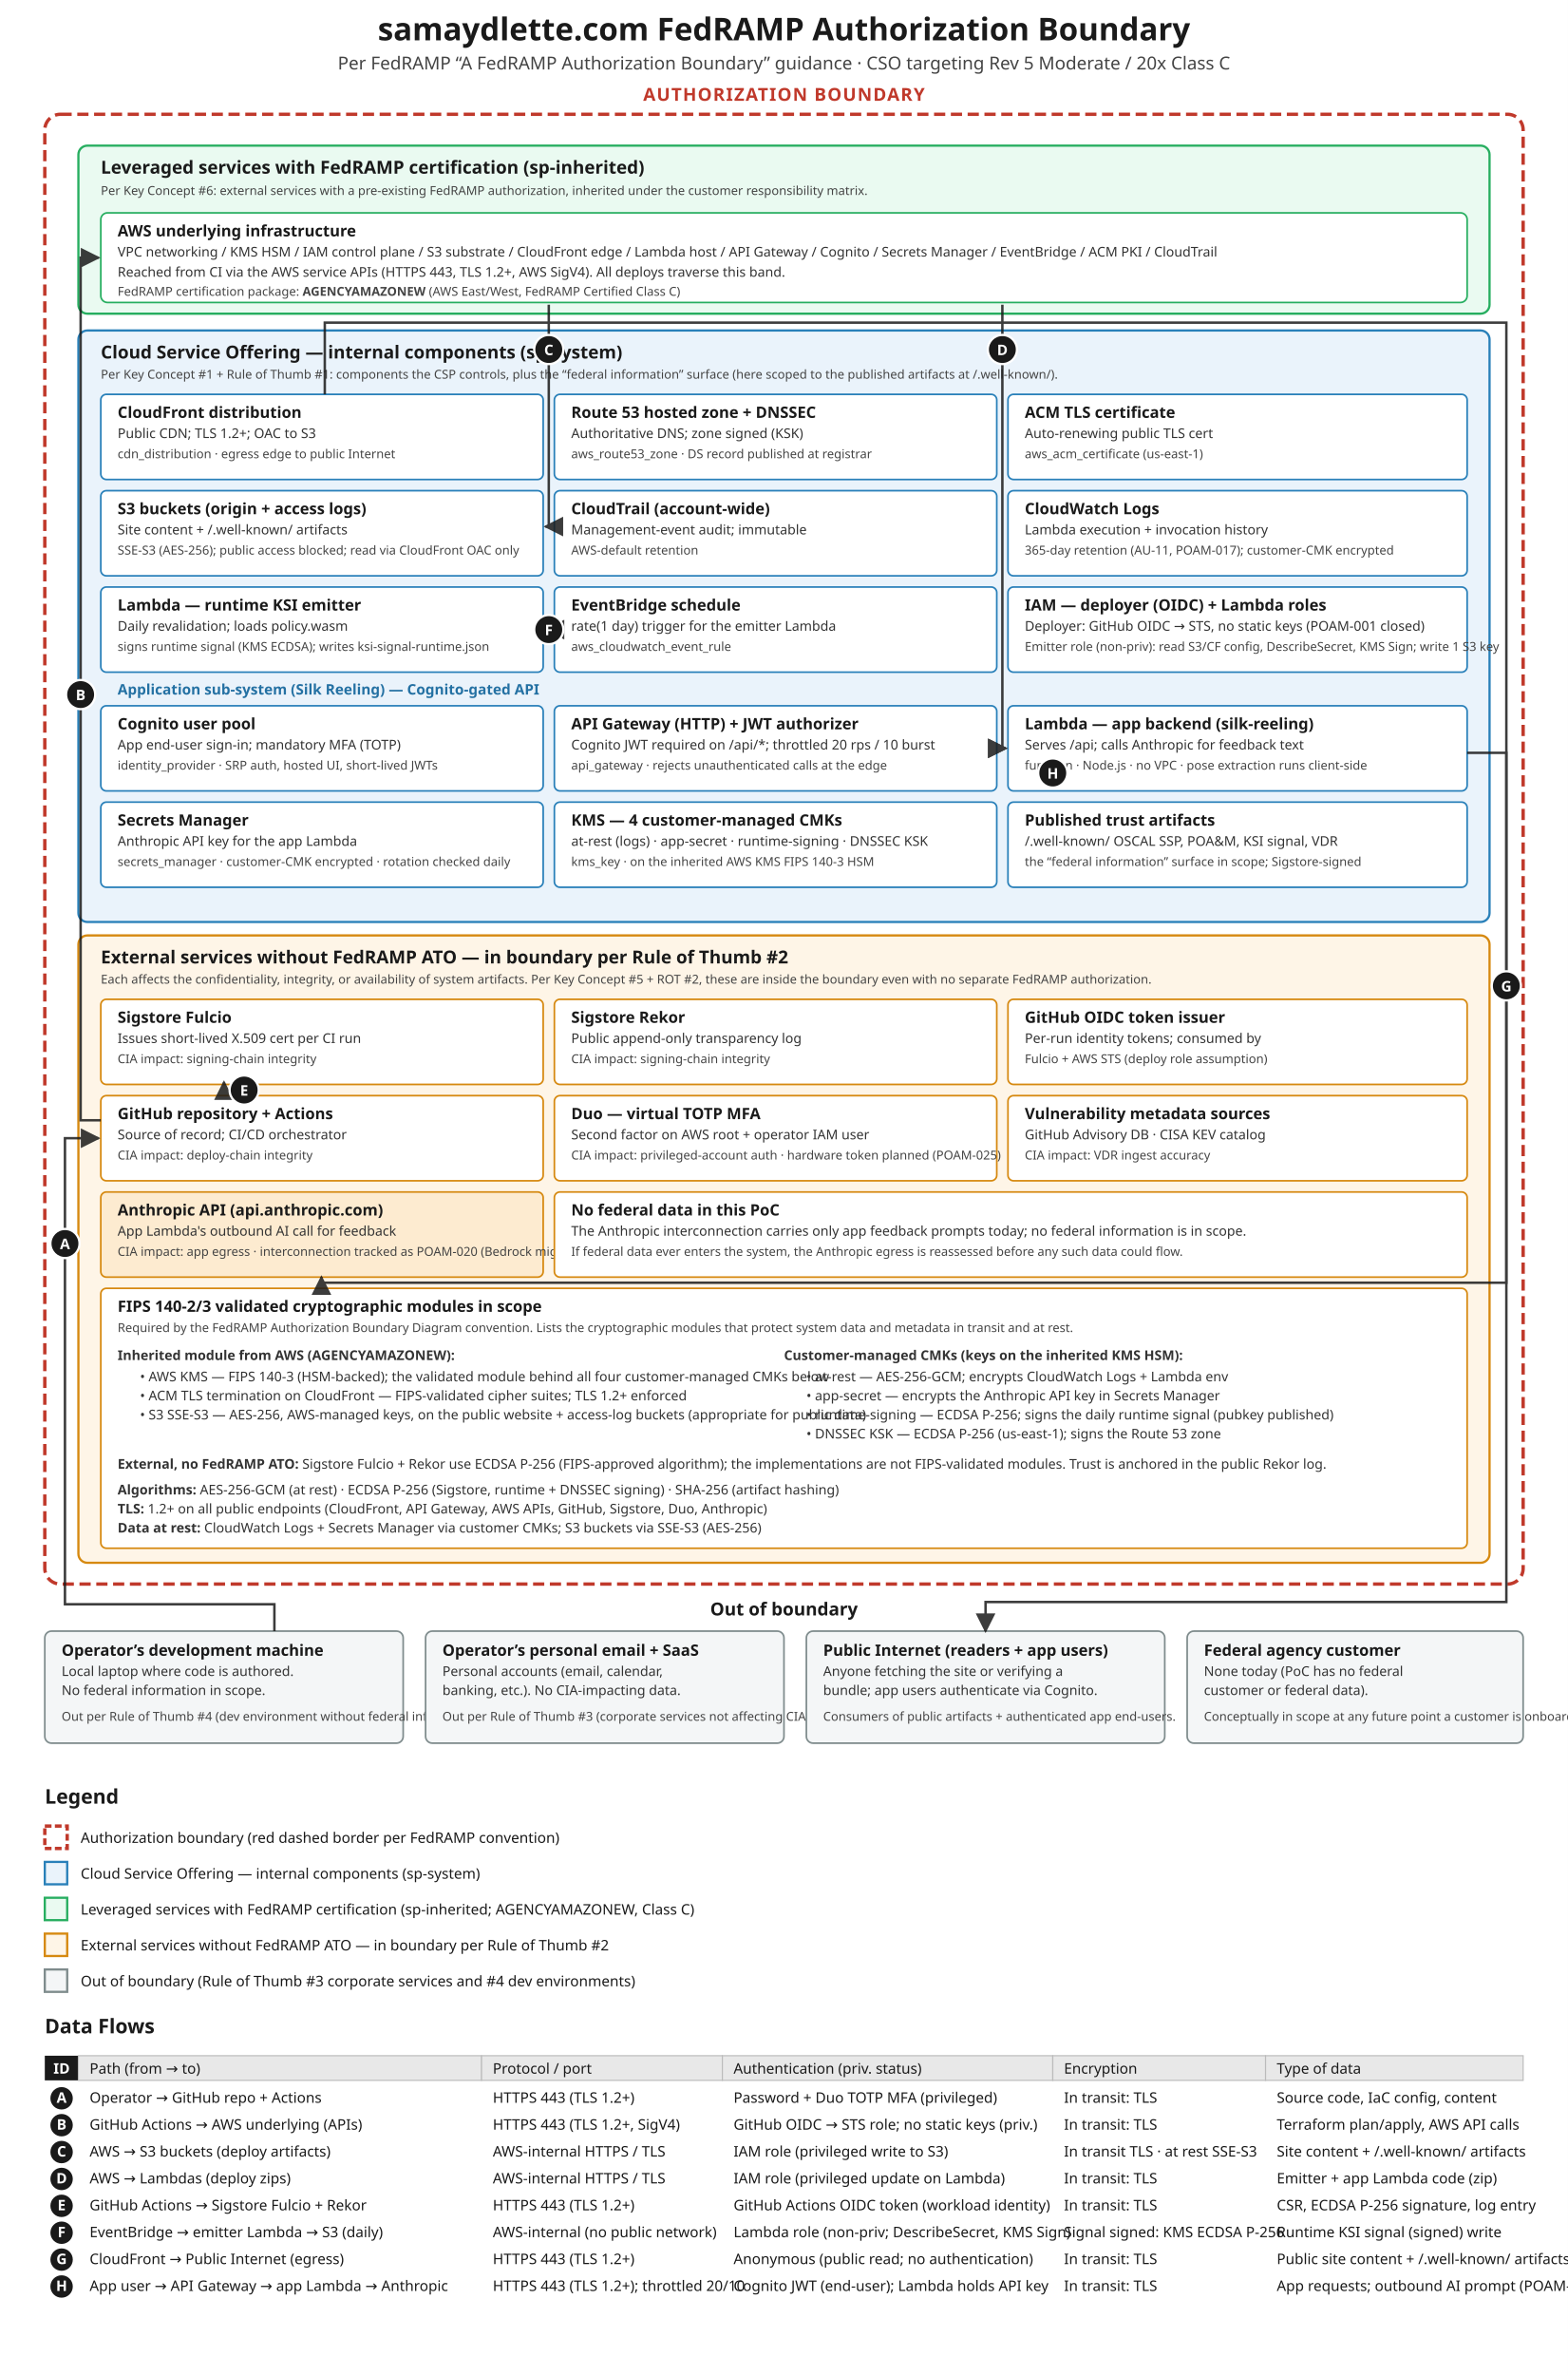
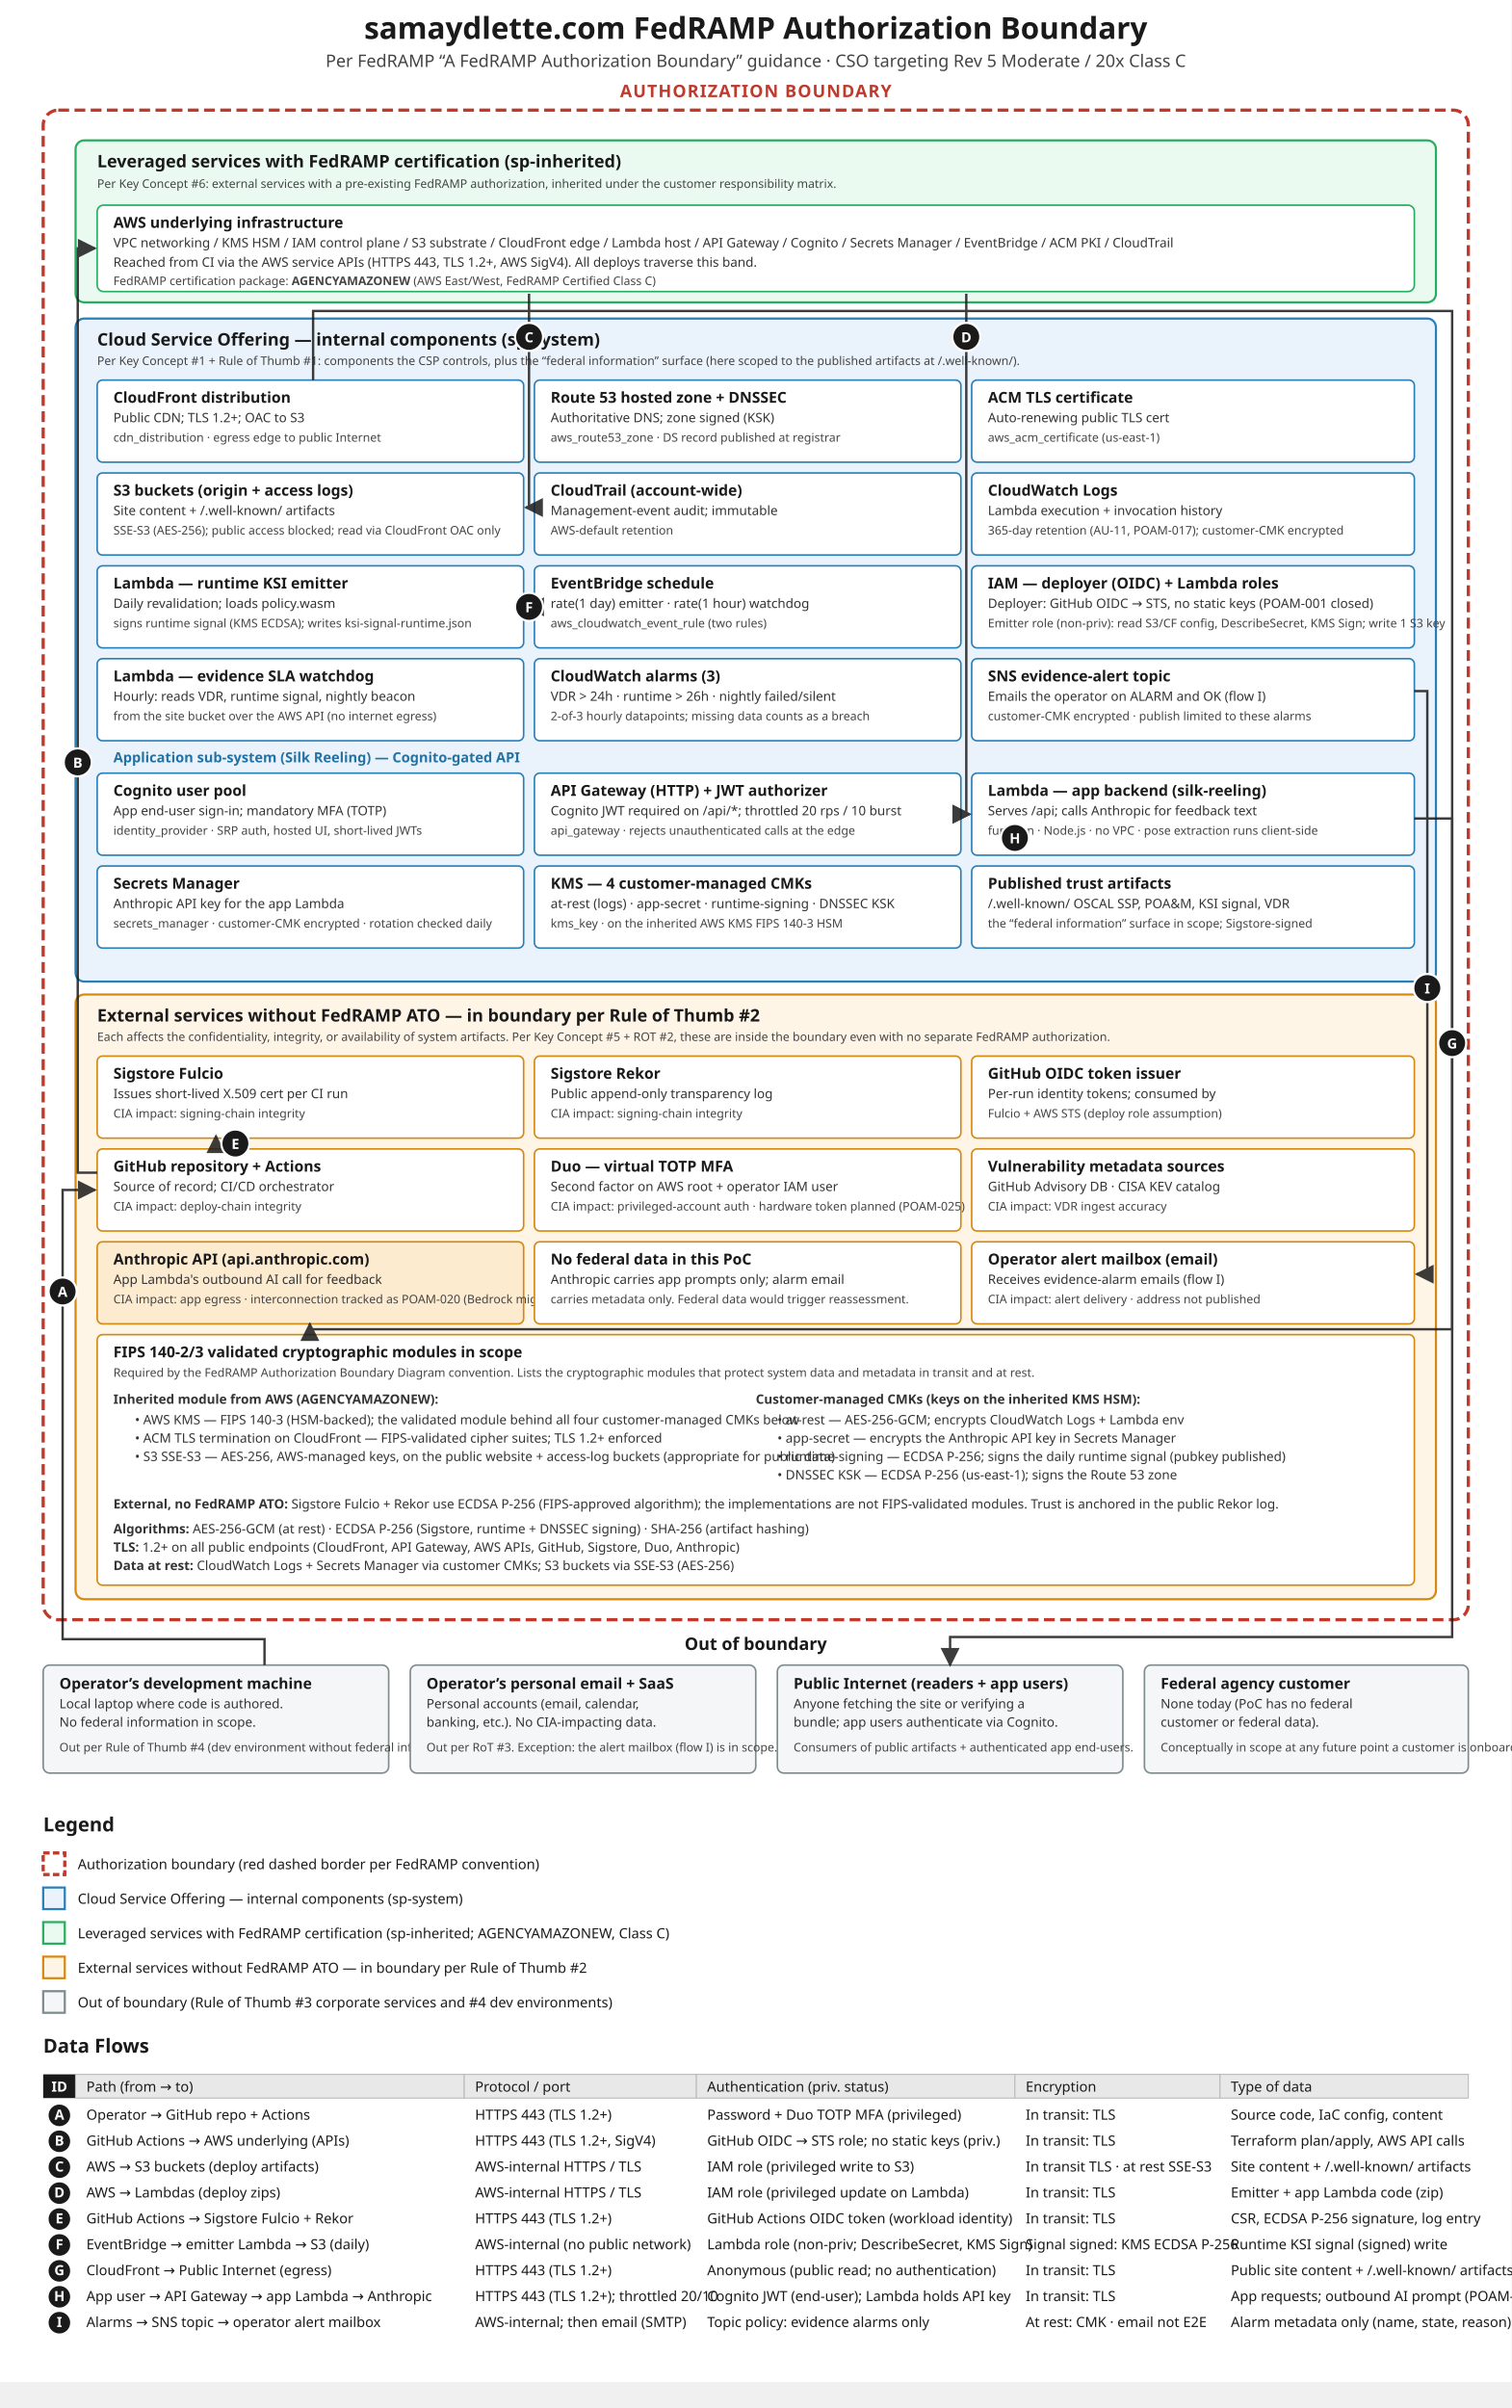
- <svg xmlns="http://www.w3.org/2000/svg" viewBox="0 0 1400 2120" role="img" aria-labelledby="boundary-title boundary-desc">
+ <svg xmlns="http://www.w3.org/2000/svg" viewBox="0 0 1400 2230" role="img" aria-labelledby="boundary-title boundary-desc">
  <defs>
    <style>
            .ttl { font: 700 28px system-ui, sans-serif; fill: #1a1a1a; }
            .sub { font: 400 16px system-ui, sans-serif; fill: #444; }
            .band-h { font: 700 16px system-ui, sans-serif; fill: #1a1a1a; }
            .box-h { font: 600 14px system-ui, sans-serif; fill: #1a1a1a; }
            .box-d { font: 400 12px system-ui, sans-serif; fill: #333; }
            .small { font: 400 11px system-ui, sans-serif; fill: #444; }
            .flow-letter { font: 700 13px system-ui, sans-serif; fill: #ffffff; }
            .boundary-label { font: 700 16px system-ui, sans-serif; fill: #c0392b; letter-spacing: 1px; }
            .legend-h { font: 700 18px system-ui, sans-serif; fill: #1a1a1a; }
            .legend-row { font: 400 13px system-ui, sans-serif; fill: #1a1a1a; }
            .group-h { font: 700 13px system-ui, sans-serif; fill: #2471a3; }
        </style>
    <marker id="arrow" viewBox="0 0 10 10" refX="9" refY="5" markerWidth="8" markerHeight="8" orient="auto-start-reverse">
      <path d="M0,0 L10,5 L0,10 z" fill="#1a1a1a" />
    </marker>
  </defs>
-   <rect x="0" y="0" width="1400" height="2120" fill="#ffffff" />
+   <rect x="0" y="0" width="1400" height="2206" fill="#ffffff" />
  <text x="700" y="36" text-anchor="middle" class="ttl">samaydlette.com FedRAMP Authorization Boundary</text>
  <text x="700" y="62" text-anchor="middle" class="sub">Per FedRAMP “A FedRAMP Authorization Boundary” guidance · CSO targeting Rev 5 Moderate / 20x Class C</text>
  <text x="700" y="90" text-anchor="middle" class="boundary-label">AUTHORIZATION BOUNDARY</text>
-   <rect x="40" y="102" width="1320" height="1312" rx="14" ry="14" fill="none" stroke="#c0392b" stroke-width="3" stroke-dasharray="10,5" />
+   <rect x="40" y="102" width="1320" height="1398" rx="14" ry="14" fill="none" stroke="#c0392b" stroke-width="3" stroke-dasharray="10,5" />
  <rect x="70" y="130" width="1260" height="150" rx="8" ry="8" fill="#eafaf1" stroke="#27ae60" stroke-width="2" />
  <text x="90" y="155" class="band-h">Leveraged services with FedRAMP certification (sp-inherited)</text>
  <text x="90" y="174" class="small">Per Key Concept #6: external services with a pre-existing FedRAMP authorization, inherited under the customer responsibility matrix.</text>
  <rect x="90" y="190" width="1220" height="80" rx="6" ry="6" fill="#ffffff" stroke="#27ae60" stroke-width="1.5" />
  <text x="105" y="211" class="box-h">AWS underlying infrastructure</text>
  <text x="105" y="229" class="box-d">VPC networking / KMS HSM / IAM control plane / S3 substrate / CloudFront edge / Lambda host / API Gateway / Cognito / Secrets Manager / EventBridge / ACM PKI / CloudTrail</text>
  <text x="105" y="247" class="box-d">Reached from CI via the AWS service APIs (HTTPS 443, TLS 1.2+, AWS SigV4). All deploys traverse this band.</text>
  <text x="105" y="264" class="small">FedRAMP certification package: <tspan font-weight="700">AGENCYAMAZONEW</tspan> (AWS East/West, FedRAMP Certified Class C)</text>
-   <rect x="70" y="295" width="1260" height="528" rx="8" ry="8" fill="#eaf3fb" stroke="#2980b9" stroke-width="2" />
+   <rect x="70" y="295" width="1260" height="614" rx="8" ry="8" fill="#eaf3fb" stroke="#2980b9" stroke-width="2" />
  <text x="90" y="320" class="band-h">Cloud Service Offering — internal components (sp-system)</text>
  <text x="90" y="338" class="small">Per Key Concept #1 + Rule of Thumb #1: components the CSP controls, plus the “federal information” surface (here scoped to the published artifacts at /.well-known/).</text>
  <rect x="90" y="352" width="395" height="76" rx="5" ry="5" fill="#ffffff" stroke="#2980b9" stroke-width="1.5" />
  <text x="105" y="373" class="box-h">CloudFront distribution</text>
  <text x="105" y="391" class="box-d">Public CDN; TLS 1.2+; OAC to S3</text>
  <text x="105" y="409" class="small">cdn_distribution · egress edge to public Internet</text>
  <rect x="495" y="352" width="395" height="76" rx="5" ry="5" fill="#ffffff" stroke="#2980b9" stroke-width="1.5" />
  <text x="510" y="373" class="box-h">Route 53 hosted zone + DNSSEC</text>
  <text x="510" y="391" class="box-d">Authoritative DNS; zone signed (KSK)</text>
  <text x="510" y="409" class="small">aws_route53_zone · DS record published at registrar</text>
  <rect x="900" y="352" width="410" height="76" rx="5" ry="5" fill="#ffffff" stroke="#2980b9" stroke-width="1.5" />
  <text x="915" y="373" class="box-h">ACM TLS certificate</text>
  <text x="915" y="391" class="box-d">Auto-renewing public TLS cert</text>
  <text x="915" y="409" class="small">aws_acm_certificate (us-east-1)</text>
  <rect x="90" y="438" width="395" height="76" rx="5" ry="5" fill="#ffffff" stroke="#2980b9" stroke-width="1.5" />
  <text x="105" y="459" class="box-h">S3 buckets (origin + access logs)</text>
  <text x="105" y="477" class="box-d">Site content + /.well-known/ artifacts</text>
  <text x="105" y="495" class="small">SSE-S3 (AES-256); public access blocked; read via CloudFront OAC only</text>
  <rect x="495" y="438" width="395" height="76" rx="5" ry="5" fill="#ffffff" stroke="#2980b9" stroke-width="1.5" />
  <text x="510" y="459" class="box-h">CloudTrail (account-wide)</text>
  <text x="510" y="477" class="box-d">Management-event audit; immutable</text>
  <text x="510" y="495" class="small">AWS-default retention</text>
  <rect x="900" y="438" width="410" height="76" rx="5" ry="5" fill="#ffffff" stroke="#2980b9" stroke-width="1.5" />
  <text x="915" y="459" class="box-h">CloudWatch Logs</text>
  <text x="915" y="477" class="box-d">Lambda execution + invocation history</text>
  <text x="915" y="495" class="small">365-day retention (AU-11, POAM-017); customer-CMK encrypted</text>
  <rect x="90" y="524" width="395" height="76" rx="5" ry="5" fill="#ffffff" stroke="#2980b9" stroke-width="1.5" />
  <text x="105" y="545" class="box-h">Lambda — runtime KSI emitter</text>
  <text x="105" y="563" class="box-d">Daily revalidation; loads policy.wasm</text>
  <text x="105" y="581" class="small">signs runtime signal (KMS ECDSA); writes ksi-signal-runtime.json</text>
  <rect x="495" y="524" width="395" height="76" rx="5" ry="5" fill="#ffffff" stroke="#2980b9" stroke-width="1.5" />
  <text x="510" y="545" class="box-h">EventBridge schedule</text>
-   <text x="510" y="563" class="box-d">rate(1 day) trigger for the emitter Lambda</text>
-   <text x="510" y="581" class="small">aws_cloudwatch_event_rule</text>
+   <text x="510" y="563" class="box-d">rate(1 day) emitter · rate(1 hour) watchdog</text>
+   <text x="510" y="581" class="small">aws_cloudwatch_event_rule (two rules)</text>
  <rect x="900" y="524" width="410" height="76" rx="5" ry="5" fill="#ffffff" stroke="#2980b9" stroke-width="1.5" />
  <text x="915" y="545" class="box-h">IAM — deployer (OIDC) + Lambda roles</text>
  <text x="915" y="563" class="box-d">Deployer: GitHub OIDC → STS, no static keys (POAM-001 closed)</text>
  <text x="915" y="581" class="small">Emitter role (non-priv): read S3/CF config, DescribeSecret, KMS Sign; write 1 S3 key</text>
-   <text x="105" y="620" class="group-h">Application sub-system (Silk Reeling) — Cognito-gated API</text>
-   <rect x="90" y="630" width="395" height="76" rx="5" ry="5" fill="#ffffff" stroke="#2980b9" stroke-width="1.5" />
-   <text x="105" y="651" class="box-h">Cognito user pool</text>
-   <text x="105" y="669" class="box-d">App end-user sign-in; mandatory MFA (TOTP)</text>
-   <text x="105" y="687" class="small">identity_provider · SRP auth, hosted UI, short-lived JWTs</text>
-   <rect x="495" y="630" width="395" height="76" rx="5" ry="5" fill="#ffffff" stroke="#2980b9" stroke-width="1.5" />
-   <text x="510" y="651" class="box-h">API Gateway (HTTP) + JWT authorizer</text>
-   <text x="510" y="669" class="box-d">Cognito JWT required on /api/*; throttled 20 rps / 10 burst</text>
-   <text x="510" y="687" class="small">api_gateway · rejects unauthenticated calls at the edge</text>
-   <rect x="900" y="630" width="410" height="76" rx="5" ry="5" fill="#ffffff" stroke="#2980b9" stroke-width="1.5" />
-   <text x="915" y="651" class="box-h">Lambda — app backend (silk-reeling)</text>
-   <text x="915" y="669" class="box-d">Serves /api; calls Anthropic for feedback text</text>
-   <text x="915" y="687" class="small">function · Node.js · no VPC · pose extraction runs client-side</text>
+   <rect x="90" y="610" width="395" height="76" rx="5" ry="5" fill="#ffffff" stroke="#2980b9" stroke-width="1.5" />
+   <text x="105" y="631" class="box-h">Lambda — evidence SLA watchdog</text>
+   <text x="105" y="649" class="box-d">Hourly: reads VDR, runtime signal, nightly beacon</text>
+   <text x="105" y="667" class="small">from the site bucket over the AWS API (no internet egress)</text>
+   <rect x="495" y="610" width="395" height="76" rx="5" ry="5" fill="#ffffff" stroke="#2980b9" stroke-width="1.5" />
+   <text x="510" y="631" class="box-h">CloudWatch alarms (3)</text>
+   <text x="510" y="649" class="box-d">VDR &gt; 24h · runtime &gt; 26h · nightly failed/silent</text>
+   <text x="510" y="667" class="small">2-of-3 hourly datapoints; missing data counts as a breach</text>
+   <rect x="900" y="610" width="410" height="76" rx="5" ry="5" fill="#ffffff" stroke="#2980b9" stroke-width="1.5" />
+   <text x="915" y="631" class="box-h">SNS evidence-alert topic</text>
+   <text x="915" y="649" class="box-d">Emails the operator on ALARM and OK (flow I)</text>
+   <text x="915" y="667" class="small">customer-CMK encrypted · publish limited to these alarms</text>
+   <text x="105" y="706" class="group-h">Application sub-system (Silk Reeling) — Cognito-gated API</text>
  <rect x="90" y="716" width="395" height="76" rx="5" ry="5" fill="#ffffff" stroke="#2980b9" stroke-width="1.5" />
-   <text x="105" y="737" class="box-h">Secrets Manager</text>
-   <text x="105" y="755" class="box-d">Anthropic API key for the app Lambda</text>
-   <text x="105" y="773" class="small">secrets_manager · customer-CMK encrypted · rotation checked daily</text>
+   <text x="105" y="737" class="box-h">Cognito user pool</text>
+   <text x="105" y="755" class="box-d">App end-user sign-in; mandatory MFA (TOTP)</text>
+   <text x="105" y="773" class="small">identity_provider · SRP auth, hosted UI, short-lived JWTs</text>
  <rect x="495" y="716" width="395" height="76" rx="5" ry="5" fill="#ffffff" stroke="#2980b9" stroke-width="1.5" />
-   <text x="510" y="737" class="box-h">KMS — 4 customer-managed CMKs</text>
-   <text x="510" y="755" class="box-d">at-rest (logs) · app-secret · runtime-signing · DNSSEC KSK</text>
-   <text x="510" y="773" class="small">kms_key · on the inherited AWS KMS FIPS 140-3 HSM</text>
+   <text x="510" y="737" class="box-h">API Gateway (HTTP) + JWT authorizer</text>
+   <text x="510" y="755" class="box-d">Cognito JWT required on /api/*; throttled 20 rps / 10 burst</text>
+   <text x="510" y="773" class="small">api_gateway · rejects unauthenticated calls at the edge</text>
  <rect x="900" y="716" width="410" height="76" rx="5" ry="5" fill="#ffffff" stroke="#2980b9" stroke-width="1.5" />
-   <text x="915" y="737" class="box-h">Published trust artifacts</text>
-   <text x="915" y="755" class="box-d">/.well-known/ OSCAL SSP, POA&amp;M, KSI signal, VDR</text>
-   <text x="915" y="773" class="small">the “federal information” surface in scope; Sigstore-signed</text>
-   <rect x="70" y="835" width="1260" height="560" rx="8" ry="8" fill="#fef5e7" stroke="#d68910" stroke-width="2" />
-   <text x="90" y="860" class="band-h">External services without FedRAMP ATO — in boundary per Rule of Thumb #2</text>
-   <text x="90" y="878" class="small">Each affects the confidentiality, integrity, or availability of system artifacts. Per Key Concept #5 + ROT #2, these are inside the boundary even with no separate FedRAMP authorization.</text>
-   <rect x="90" y="892" width="395" height="76" rx="5" ry="5" fill="#ffffff" stroke="#d68910" stroke-width="1.5" />
-   <text x="105" y="913" class="box-h">Sigstore Fulcio</text>
-   <text x="105" y="931" class="box-d">Issues short-lived X.509 cert per CI run</text>
-   <text x="105" y="949" class="small">CIA impact: signing-chain integrity</text>
-   <rect x="495" y="892" width="395" height="76" rx="5" ry="5" fill="#ffffff" stroke="#d68910" stroke-width="1.5" />
-   <text x="510" y="913" class="box-h">Sigstore Rekor</text>
-   <text x="510" y="931" class="box-d">Public append-only transparency log</text>
-   <text x="510" y="949" class="small">CIA impact: signing-chain integrity</text>
-   <rect x="900" y="892" width="410" height="76" rx="5" ry="5" fill="#ffffff" stroke="#d68910" stroke-width="1.5" />
-   <text x="915" y="913" class="box-h">GitHub OIDC token issuer</text>
-   <text x="915" y="931" class="box-d">Per-run identity tokens; consumed by</text>
-   <text x="915" y="949" class="small">Fulcio + AWS STS (deploy role assumption)</text>
+   <text x="915" y="737" class="box-h">Lambda — app backend (silk-reeling)</text>
+   <text x="915" y="755" class="box-d">Serves /api; calls Anthropic for feedback text</text>
+   <text x="915" y="773" class="small">function · Node.js · no VPC · pose extraction runs client-side</text>
+   <rect x="90" y="802" width="395" height="76" rx="5" ry="5" fill="#ffffff" stroke="#2980b9" stroke-width="1.5" />
+   <text x="105" y="823" class="box-h">Secrets Manager</text>
+   <text x="105" y="841" class="box-d">Anthropic API key for the app Lambda</text>
+   <text x="105" y="859" class="small">secrets_manager · customer-CMK encrypted · rotation checked daily</text>
+   <rect x="495" y="802" width="395" height="76" rx="5" ry="5" fill="#ffffff" stroke="#2980b9" stroke-width="1.5" />
+   <text x="510" y="823" class="box-h">KMS — 4 customer-managed CMKs</text>
+   <text x="510" y="841" class="box-d">at-rest (logs) · app-secret · runtime-signing · DNSSEC KSK</text>
+   <text x="510" y="859" class="small">kms_key · on the inherited AWS KMS FIPS 140-3 HSM</text>
+   <rect x="900" y="802" width="410" height="76" rx="5" ry="5" fill="#ffffff" stroke="#2980b9" stroke-width="1.5" />
+   <text x="915" y="823" class="box-h">Published trust artifacts</text>
+   <text x="915" y="841" class="box-d">/.well-known/ OSCAL SSP, POA&amp;M, KSI signal, VDR</text>
+   <text x="915" y="859" class="small">the “federal information” surface in scope; Sigstore-signed</text>
+   <rect x="70" y="921" width="1260" height="560" rx="8" ry="8" fill="#fef5e7" stroke="#d68910" stroke-width="2" />
+   <text x="90" y="946" class="band-h">External services without FedRAMP ATO — in boundary per Rule of Thumb #2</text>
+   <text x="90" y="964" class="small">Each affects the confidentiality, integrity, or availability of system artifacts. Per Key Concept #5 + ROT #2, these are inside the boundary even with no separate FedRAMP authorization.</text>
  <rect x="90" y="978" width="395" height="76" rx="5" ry="5" fill="#ffffff" stroke="#d68910" stroke-width="1.5" />
-   <text x="105" y="999" class="box-h">GitHub repository + Actions</text>
-   <text x="105" y="1017" class="box-d">Source of record; CI/CD orchestrator</text>
-   <text x="105" y="1035" class="small">CIA impact: deploy-chain integrity</text>
+   <text x="105" y="999" class="box-h">Sigstore Fulcio</text>
+   <text x="105" y="1017" class="box-d">Issues short-lived X.509 cert per CI run</text>
+   <text x="105" y="1035" class="small">CIA impact: signing-chain integrity</text>
  <rect x="495" y="978" width="395" height="76" rx="5" ry="5" fill="#ffffff" stroke="#d68910" stroke-width="1.5" />
-   <text x="510" y="999" class="box-h">Duo — virtual TOTP MFA</text>
-   <text x="510" y="1017" class="box-d">Second factor on AWS root + operator IAM user</text>
-   <text x="510" y="1035" class="small">CIA impact: privileged-account auth · hardware token planned (POAM-025)</text>
+   <text x="510" y="999" class="box-h">Sigstore Rekor</text>
+   <text x="510" y="1017" class="box-d">Public append-only transparency log</text>
+   <text x="510" y="1035" class="small">CIA impact: signing-chain integrity</text>
  <rect x="900" y="978" width="410" height="76" rx="5" ry="5" fill="#ffffff" stroke="#d68910" stroke-width="1.5" />
-   <text x="915" y="999" class="box-h">Vulnerability metadata sources</text>
-   <text x="915" y="1017" class="box-d">GitHub Advisory DB · CISA KEV catalog</text>
-   <text x="915" y="1035" class="small">CIA impact: VDR ingest accuracy</text>
-   <rect x="90" y="1064" width="395" height="76" rx="5" ry="5" fill="#fdebd0" stroke="#d68910" stroke-width="1.5" />
-   <text x="105" y="1085" class="box-h">Anthropic API (api.anthropic.com)</text>
-   <text x="105" y="1103" class="box-d">App Lambda's outbound AI call for feedback</text>
-   <text x="105" y="1121" class="small">CIA impact: app egress · interconnection tracked as POAM-020 (Bedrock migration planned)</text>
-   <rect x="495" y="1064" width="815" height="76" rx="5" ry="5" fill="#ffffff" stroke="#d68910" stroke-width="1.5" />
-   <text x="510" y="1085" class="box-h">No federal data in this PoC</text>
-   <text x="510" y="1103" class="box-d">The Anthropic interconnection carries only app feedback prompts today; no federal information is in scope.</text>
-   <text x="510" y="1121" class="small">If federal data ever enters the system, the Anthropic egress is reassessed before any such data could flow.</text>
-   <rect x="90" y="1150" width="1220" height="232" rx="5" ry="5" fill="#ffffff" stroke="#d68910" stroke-width="1.5" />
-   <text x="105" y="1171" class="box-h">FIPS 140-2/3 validated cryptographic modules in scope</text>
-   <text x="105" y="1189" class="small">Required by the FedRAMP Authorization Boundary Diagram convention. Lists the cryptographic modules that protect system data and metadata in transit and at rest.</text>
-   <text x="105" y="1214" class="box-d">
+   <text x="915" y="999" class="box-h">GitHub OIDC token issuer</text>
+   <text x="915" y="1017" class="box-d">Per-run identity tokens; consumed by</text>
+   <text x="915" y="1035" class="small">Fulcio + AWS STS (deploy role assumption)</text>
+   <rect x="90" y="1064" width="395" height="76" rx="5" ry="5" fill="#ffffff" stroke="#d68910" stroke-width="1.5" />
+   <text x="105" y="1085" class="box-h">GitHub repository + Actions</text>
+   <text x="105" y="1103" class="box-d">Source of record; CI/CD orchestrator</text>
+   <text x="105" y="1121" class="small">CIA impact: deploy-chain integrity</text>
+   <rect x="495" y="1064" width="395" height="76" rx="5" ry="5" fill="#ffffff" stroke="#d68910" stroke-width="1.5" />
+   <text x="510" y="1085" class="box-h">Duo — virtual TOTP MFA</text>
+   <text x="510" y="1103" class="box-d">Second factor on AWS root + operator IAM user</text>
+   <text x="510" y="1121" class="small">CIA impact: privileged-account auth · hardware token planned (POAM-025)</text>
+   <rect x="900" y="1064" width="410" height="76" rx="5" ry="5" fill="#ffffff" stroke="#d68910" stroke-width="1.5" />
+   <text x="915" y="1085" class="box-h">Vulnerability metadata sources</text>
+   <text x="915" y="1103" class="box-d">GitHub Advisory DB · CISA KEV catalog</text>
+   <text x="915" y="1121" class="small">CIA impact: VDR ingest accuracy</text>
+   <rect x="90" y="1150" width="395" height="76" rx="5" ry="5" fill="#fdebd0" stroke="#d68910" stroke-width="1.5" />
+   <text x="105" y="1171" class="box-h">Anthropic API (api.anthropic.com)</text>
+   <text x="105" y="1189" class="box-d">App Lambda's outbound AI call for feedback</text>
+   <text x="105" y="1207" class="small">CIA impact: app egress · interconnection tracked as POAM-020 (Bedrock migration planned)</text>
+   <rect x="495" y="1150" width="395" height="76" rx="5" ry="5" fill="#ffffff" stroke="#d68910" stroke-width="1.5" />
+   <text x="510" y="1171" class="box-h">No federal data in this PoC</text>
+   <text x="510" y="1189" class="box-d">Anthropic carries app prompts only; alarm email</text>
+   <text x="510" y="1207" class="small">carries metadata only. Federal data would trigger reassessment.</text>
+   <rect x="900" y="1150" width="410" height="76" rx="5" ry="5" fill="#ffffff" stroke="#d68910" stroke-width="1.5" />
+   <text x="915" y="1171" class="box-h">Operator alert mailbox (email)</text>
+   <text x="915" y="1189" class="box-d">Receives evidence-alarm emails (flow I)</text>
+   <text x="915" y="1207" class="small">CIA impact: alert delivery · address not published</text>
+   <rect x="90" y="1236" width="1220" height="232" rx="5" ry="5" fill="#ffffff" stroke="#d68910" stroke-width="1.5" />
+   <text x="105" y="1257" class="box-h">FIPS 140-2/3 validated cryptographic modules in scope</text>
+   <text x="105" y="1275" class="small">Required by the FedRAMP Authorization Boundary Diagram convention. Lists the cryptographic modules that protect system data and metadata in transit and at rest.</text>
+   <text x="105" y="1300" class="box-d">
    <tspan font-weight="700">Inherited module from AWS (AGENCYAMAZONEW):</tspan>
  </text>
-   <text x="125" y="1233" class="box-d">• AWS KMS — FIPS 140-3 (HSM-backed); the validated module behind all four customer-managed CMKs below</text>
-   <text x="125" y="1250" class="box-d">• ACM TLS termination on CloudFront — FIPS-validated cipher suites; TLS 1.2+ enforced</text>
-   <text x="125" y="1267" class="box-d">• S3 SSE-S3 — AES-256, AWS-managed keys, on the public website + access-log buckets (appropriate for public data)</text>
-   <text x="700" y="1214" class="box-d">
+   <text x="125" y="1319" class="box-d">• AWS KMS — FIPS 140-3 (HSM-backed); the validated module behind all four customer-managed CMKs below</text>
+   <text x="125" y="1336" class="box-d">• ACM TLS termination on CloudFront — FIPS-validated cipher suites; TLS 1.2+ enforced</text>
+   <text x="125" y="1353" class="box-d">• S3 SSE-S3 — AES-256, AWS-managed keys, on the public website + access-log buckets (appropriate for public data)</text>
+   <text x="700" y="1300" class="box-d">
    <tspan font-weight="700">Customer-managed CMKs (keys on the inherited KMS HSM):</tspan>
  </text>
-   <text x="720" y="1233" class="box-d">• at-rest — AES-256-GCM; encrypts CloudWatch Logs + Lambda env</text>
-   <text x="720" y="1250" class="box-d">• app-secret — encrypts the Anthropic API key in Secrets Manager</text>
-   <text x="720" y="1267" class="box-d">• runtime-signing — ECDSA P-256; signs the daily runtime signal (pubkey published)</text>
-   <text x="720" y="1284" class="box-d">• DNSSEC KSK — ECDSA P-256 (us-east-1); signs the Route 53 zone</text>
-   <text x="105" y="1311" class="box-d">
+   <text x="720" y="1319" class="box-d">• at-rest — AES-256-GCM; encrypts CloudWatch Logs + Lambda env</text>
+   <text x="720" y="1336" class="box-d">• app-secret — encrypts the Anthropic API key in Secrets Manager</text>
+   <text x="720" y="1353" class="box-d">• runtime-signing — ECDSA P-256; signs the daily runtime signal (pubkey published)</text>
+   <text x="720" y="1370" class="box-d">• DNSSEC KSK — ECDSA P-256 (us-east-1); signs the Route 53 zone</text>
+   <text x="105" y="1397" class="box-d">
    <tspan font-weight="700">External, no FedRAMP ATO:</tspan> Sigstore Fulcio + Rekor use ECDSA P-256 (FIPS-approved algorithm); the implementations are not FIPS-validated modules. Trust is anchored in the public Rekor log.</text>
-   <text x="105" y="1334" class="box-d">
+   <text x="105" y="1420" class="box-d">
    <tspan font-weight="700">Algorithms:</tspan> AES-256-GCM (at rest) · ECDSA P-256 (Sigstore, runtime + DNSSEC signing) · SHA-256 (artifact hashing)</text>
-   <text x="105" y="1351" class="box-d">
+   <text x="105" y="1437" class="box-d">
    <tspan font-weight="700">TLS:</tspan> 1.2+ on all public endpoints (CloudFront, API Gateway, AWS APIs, GitHub, Sigstore, Duo, Anthropic)</text>
-   <text x="105" y="1368" class="box-d">
+   <text x="105" y="1454" class="box-d">
    <tspan font-weight="700">Data at rest:</tspan> CloudWatch Logs + Secrets Manager via customer CMKs; S3 buckets via SSE-S3 (AES-256)</text>
-   <text x="700" y="1442" text-anchor="middle" class="band-h">Out of boundary</text>
-   <rect x="40" y="1456" width="320" height="100" rx="6" ry="6" fill="#f4f6f7" stroke="#7f8c8d" stroke-width="1.5" />
-   <text x="55" y="1478" class="box-h">Operator’s development machine</text>
-   <text x="55" y="1496" class="box-d">Local laptop where code is authored.</text>
-   <text x="55" y="1513" class="box-d">No federal information in scope.</text>
-   <text x="55" y="1536" class="small">Out per Rule of Thumb #4 (dev environment without federal info).</text>
-   <rect x="380" y="1456" width="320" height="100" rx="6" ry="6" fill="#f4f6f7" stroke="#7f8c8d" stroke-width="1.5" />
-   <text x="395" y="1478" class="box-h">Operator’s personal email + SaaS</text>
-   <text x="395" y="1496" class="box-d">Personal accounts (email, calendar,</text>
-   <text x="395" y="1513" class="box-d">banking, etc.). No CIA-impacting data.</text>
-   <text x="395" y="1536" class="small">Out per Rule of Thumb #3 (corporate services not affecting CIA).</text>
-   <rect x="720" y="1456" width="320" height="100" rx="6" ry="6" fill="#f4f6f7" stroke="#7f8c8d" stroke-width="1.5" />
-   <text x="735" y="1478" class="box-h">Public Internet (readers + app users)</text>
-   <text x="735" y="1496" class="box-d">Anyone fetching the site or verifying a</text>
-   <text x="735" y="1513" class="box-d">bundle; app users authenticate via Cognito.</text>
-   <text x="735" y="1536" class="small">Consumers of public artifacts + authenticated app end-users.</text>
-   <rect x="1060" y="1456" width="300" height="100" rx="6" ry="6" fill="#f4f6f7" stroke="#7f8c8d" stroke-width="1.5" />
-   <text x="1075" y="1478" class="box-h">Federal agency customer</text>
-   <text x="1075" y="1496" class="box-d">None today (PoC has no federal</text>
-   <text x="1075" y="1513" class="box-d">customer or federal data).</text>
-   <text x="1075" y="1536" class="small">Conceptually in scope at any future point a customer is onboarded.</text>
+   <text x="700" y="1528" text-anchor="middle" class="band-h">Out of boundary</text>
+   <rect x="40" y="1542" width="320" height="100" rx="6" ry="6" fill="#f4f6f7" stroke="#7f8c8d" stroke-width="1.5" />
+   <text x="55" y="1564" class="box-h">Operator’s development machine</text>
+   <text x="55" y="1582" class="box-d">Local laptop where code is authored.</text>
+   <text x="55" y="1599" class="box-d">No federal information in scope.</text>
+   <text x="55" y="1622" class="small">Out per Rule of Thumb #4 (dev environment without federal info).</text>
+   <rect x="380" y="1542" width="320" height="100" rx="6" ry="6" fill="#f4f6f7" stroke="#7f8c8d" stroke-width="1.5" />
+   <text x="395" y="1564" class="box-h">Operator’s personal email + SaaS</text>
+   <text x="395" y="1582" class="box-d">Personal accounts (email, calendar,</text>
+   <text x="395" y="1599" class="box-d">banking, etc.). No CIA-impacting data.</text>
+   <text x="395" y="1622" class="small">Out per RoT #3. Exception: the alert mailbox (flow I) is in scope.</text>
+   <rect x="720" y="1542" width="320" height="100" rx="6" ry="6" fill="#f4f6f7" stroke="#7f8c8d" stroke-width="1.5" />
+   <text x="735" y="1564" class="box-h">Public Internet (readers + app users)</text>
+   <text x="735" y="1582" class="box-d">Anyone fetching the site or verifying a</text>
+   <text x="735" y="1599" class="box-d">bundle; app users authenticate via Cognito.</text>
+   <text x="735" y="1622" class="small">Consumers of public artifacts + authenticated app end-users.</text>
+   <rect x="1060" y="1542" width="300" height="100" rx="6" ry="6" fill="#f4f6f7" stroke="#7f8c8d" stroke-width="1.5" />
+   <text x="1075" y="1564" class="box-h">Federal agency customer</text>
+   <text x="1075" y="1582" class="box-d">None today (PoC has no federal</text>
+   <text x="1075" y="1599" class="box-d">customer or federal data).</text>
+   <text x="1075" y="1622" class="small">Conceptually in scope at any future point a customer is onboarded.</text>
  <g stroke="#1a1a1a" stroke-width="2.2" fill="none" opacity="0.85">
-     <path d="M 245 1456 V 1432 H 58 V 1016 H 88" marker-end="url(#arrow)" />
-     <path d="M 90 1000 H 72 V 230 H 88" marker-end="url(#arrow)" />
+     <path d="M 245 1542 V 1518 H 58 V 1102 H 88" marker-end="url(#arrow)" />
+     <path d="M 90 1086 H 72 V 230 H 88" marker-end="url(#arrow)" />
    <path d="M 490 272 V 470 H 487" marker-end="url(#arrow)" />
-     <path d="M 895 272 V 668 H 898" marker-end="url(#arrow)" />
-     <path d="M 200 978 V 966" marker-end="url(#arrow)" />
+     <path d="M 895 272 V 754 H 898" marker-end="url(#arrow)" />
+     <path d="M 200 1064 V 1052" marker-end="url(#arrow)" />
    <path d="M 495 562 H 488" marker-end="url(#arrow)" />
-     <path d="M 290 352 V 288 H 1345 V 1430 H 880 V 1456" marker-end="url(#arrow)" />
-     <path d="M 890 668 H 898" marker-end="url(#arrow)" />
-     <path d="M 1310 672 H 1345 V 1145 H 287 V 1140" marker-end="url(#arrow)" />
+     <path d="M 290 352 V 288 H 1345 V 1516 H 880 V 1542" marker-end="url(#arrow)" />
+     <path d="M 890 754 H 898" marker-end="url(#arrow)" />
+     <path d="M 1310 758 H 1345 V 1231 H 287 V 1226" marker-end="url(#arrow)" />
+     <path d="M 1310 640 H 1322 V 1180 H 1312" marker-end="url(#arrow)" />
  </g>
  <g>
-     <circle cx="58" cy="1110" r="13" fill="#1a1a1a" stroke="#ffffff" stroke-width="2" />
-     <text x="58" y="1115" text-anchor="middle" class="flow-letter">A</text>
-     <circle cx="72" cy="620" r="13" fill="#1a1a1a" stroke="#ffffff" stroke-width="2" />
-     <text x="72" y="625" text-anchor="middle" class="flow-letter">B</text>
+     <circle cx="58" cy="1196" r="13" fill="#1a1a1a" stroke="#ffffff" stroke-width="2" />
+     <text x="58" y="1201" text-anchor="middle" class="flow-letter">A</text>
+     <circle cx="72" cy="706" r="13" fill="#1a1a1a" stroke="#ffffff" stroke-width="2" />
+     <text x="72" y="711" text-anchor="middle" class="flow-letter">B</text>
    <circle cx="490" cy="312" r="13" fill="#1a1a1a" stroke="#ffffff" stroke-width="2" />
    <text x="490" y="317" text-anchor="middle" class="flow-letter">C</text>
    <circle cx="895" cy="312" r="13" fill="#1a1a1a" stroke="#ffffff" stroke-width="2" />
    <text x="895" y="317" text-anchor="middle" class="flow-letter">D</text>
-     <circle cx="218" cy="973" r="13" fill="#1a1a1a" stroke="#ffffff" stroke-width="2" />
-     <text x="218" y="978" text-anchor="middle" class="flow-letter">E</text>
+     <circle cx="218" cy="1059" r="13" fill="#1a1a1a" stroke="#ffffff" stroke-width="2" />
+     <text x="218" y="1064" text-anchor="middle" class="flow-letter">E</text>
    <circle cx="490" cy="562" r="13" fill="#1a1a1a" stroke="#ffffff" stroke-width="2" />
    <text x="490" y="567" text-anchor="middle" class="flow-letter">F</text>
-     <circle cx="1345" cy="880" r="13" fill="#1a1a1a" stroke="#ffffff" stroke-width="2" />
-     <text x="1345" y="885" text-anchor="middle" class="flow-letter">G</text>
-     <circle cx="940" cy="690" r="13" fill="#1a1a1a" stroke="#ffffff" stroke-width="2" />
-     <text x="940" y="695" text-anchor="middle" class="flow-letter">H</text>
+     <circle cx="1345" cy="966" r="13" fill="#1a1a1a" stroke="#ffffff" stroke-width="2" />
+     <text x="1345" y="971" text-anchor="middle" class="flow-letter">G</text>
+     <circle cx="940" cy="776" r="13" fill="#1a1a1a" stroke="#ffffff" stroke-width="2" />
+     <text x="940" y="781" text-anchor="middle" class="flow-letter">H</text>
+     <circle cx="1322" cy="915" r="13" fill="#1a1a1a" stroke="#ffffff" stroke-width="2" />
+     <text x="1322" y="920" text-anchor="middle" class="flow-letter">I</text>
  </g>
-   <text x="40" y="1610" class="legend-h">Legend</text>
-   <g transform="translate(40, 1630)">
+   <text x="40" y="1696" class="legend-h">Legend</text>
+   <g transform="translate(40, 1716)">
    <rect x="0" y="0" width="20" height="20" fill="none" stroke="#c0392b" stroke-width="3" stroke-dasharray="6,3" />
    <text x="32" y="15" class="legend-row">Authorization boundary (red dashed border per FedRAMP convention)</text>
    <rect x="0" y="32" width="20" height="20" fill="#eaf3fb" stroke="#2980b9" stroke-width="2" />
    <text x="32" y="47" class="legend-row">Cloud Service Offering — internal components (sp-system)</text>
    <rect x="0" y="64" width="20" height="20" fill="#eafaf1" stroke="#27ae60" stroke-width="2" />
    <text x="32" y="79" class="legend-row">Leveraged services with FedRAMP certification (sp-inherited; AGENCYAMAZONEW, Class C)</text>
    <rect x="0" y="96" width="20" height="20" fill="#fef5e7" stroke="#d68910" stroke-width="2" />
    <text x="32" y="111" class="legend-row">External services without FedRAMP ATO — in boundary per Rule of Thumb #2</text>
    <rect x="0" y="128" width="20" height="20" fill="#f4f6f7" stroke="#7f8c8d" stroke-width="2" />
    <text x="32" y="143" class="legend-row">Out of boundary (Rule of Thumb #3 corporate services and #4 dev environments)</text>
  </g>
-   <text x="40" y="1815" class="legend-h">Data Flows</text>
-   <g transform="translate(40, 1835)">
+   <text x="40" y="1901" class="legend-h">Data Flows</text>
+   <g transform="translate(40, 1921)">
    <rect x="0" y="0" width="30" height="22" fill="#1a1a1a" />
    <text x="15" y="16" text-anchor="middle" class="flow-letter">ID</text>
    <rect x="30" y="0" width="360" height="22" fill="#e8e8e8" stroke="#bbb" />
    <text x="40" y="16" class="legend-row" font-weight="700">Path (from → to)</text>
    <rect x="390" y="0" width="215" height="22" fill="#e8e8e8" stroke="#bbb" />
    <text x="400" y="16" class="legend-row" font-weight="700">Protocol / port</text>
    <rect x="605" y="0" width="295" height="22" fill="#e8e8e8" stroke="#bbb" />
    <text x="615" y="16" class="legend-row" font-weight="700">Authentication (priv. status)</text>
    <rect x="900" y="0" width="190" height="22" fill="#e8e8e8" stroke="#bbb" />
    <text x="910" y="16" class="legend-row" font-weight="700">Encryption</text>
    <rect x="1090" y="0" width="230" height="22" fill="#e8e8e8" stroke="#bbb" />
    <text x="1100" y="16" class="legend-row" font-weight="700">Type of data</text>
    <circle cx="15" cy="38" r="10" fill="#1a1a1a" />
    <text x="15" y="42" text-anchor="middle" class="flow-letter">A</text>
    <text x="40" y="42" class="legend-row">Operator → GitHub repo + Actions</text>
    <text x="400" y="42" class="legend-row">HTTPS 443 (TLS 1.2+)</text>
    <text x="615" y="42" class="legend-row">Password + Duo TOTP MFA (privileged)</text>
    <text x="910" y="42" class="legend-row">In transit: TLS</text>
    <text x="1100" y="42" class="legend-row">Source code, IaC config, content</text>
    <circle cx="15" cy="62" r="10" fill="#1a1a1a" />
    <text x="15" y="66" text-anchor="middle" class="flow-letter">B</text>
    <text x="40" y="66" class="legend-row">GitHub Actions → AWS underlying (APIs)</text>
    <text x="400" y="66" class="legend-row">HTTPS 443 (TLS 1.2+, SigV4)</text>
    <text x="615" y="66" class="legend-row">GitHub OIDC → STS role; no static keys (priv.)</text>
    <text x="910" y="66" class="legend-row">In transit: TLS</text>
    <text x="1100" y="66" class="legend-row">Terraform plan/apply, AWS API calls</text>
    <circle cx="15" cy="86" r="10" fill="#1a1a1a" />
    <text x="15" y="90" text-anchor="middle" class="flow-letter">C</text>
    <text x="40" y="90" class="legend-row">AWS → S3 buckets (deploy artifacts)</text>
    <text x="400" y="90" class="legend-row">AWS-internal HTTPS / TLS</text>
    <text x="615" y="90" class="legend-row">IAM role (privileged write to S3)</text>
    <text x="910" y="90" class="legend-row">In transit TLS · at rest SSE-S3</text>
    <text x="1100" y="90" class="legend-row">Site content + /.well-known/ artifacts</text>
    <circle cx="15" cy="110" r="10" fill="#1a1a1a" />
    <text x="15" y="114" text-anchor="middle" class="flow-letter">D</text>
    <text x="40" y="114" class="legend-row">AWS → Lambdas (deploy zips)</text>
    <text x="400" y="114" class="legend-row">AWS-internal HTTPS / TLS</text>
    <text x="615" y="114" class="legend-row">IAM role (privileged update on Lambda)</text>
    <text x="910" y="114" class="legend-row">In transit: TLS</text>
    <text x="1100" y="114" class="legend-row">Emitter + app Lambda code (zip)</text>
    <circle cx="15" cy="134" r="10" fill="#1a1a1a" />
    <text x="15" y="138" text-anchor="middle" class="flow-letter">E</text>
    <text x="40" y="138" class="legend-row">GitHub Actions → Sigstore Fulcio + Rekor</text>
    <text x="400" y="138" class="legend-row">HTTPS 443 (TLS 1.2+)</text>
    <text x="615" y="138" class="legend-row">GitHub Actions OIDC token (workload identity)</text>
    <text x="910" y="138" class="legend-row">In transit: TLS</text>
    <text x="1100" y="138" class="legend-row">CSR, ECDSA P-256 signature, log entry</text>
    <circle cx="15" cy="158" r="10" fill="#1a1a1a" />
    <text x="15" y="162" text-anchor="middle" class="flow-letter">F</text>
    <text x="40" y="162" class="legend-row">EventBridge → emitter Lambda → S3 (daily)</text>
    <text x="400" y="162" class="legend-row">AWS-internal (no public network)</text>
    <text x="615" y="162" class="legend-row">Lambda role (non-priv; DescribeSecret, KMS Sign)</text>
    <text x="910" y="162" class="legend-row">Signal signed: KMS ECDSA P-256</text>
    <text x="1100" y="162" class="legend-row">Runtime KSI signal (signed) write</text>
    <circle cx="15" cy="182" r="10" fill="#1a1a1a" />
    <text x="15" y="186" text-anchor="middle" class="flow-letter">G</text>
    <text x="40" y="186" class="legend-row">CloudFront → Public Internet (egress)</text>
    <text x="400" y="186" class="legend-row">HTTPS 443 (TLS 1.2+)</text>
    <text x="615" y="186" class="legend-row">Anonymous (public read; no authentication)</text>
    <text x="910" y="186" class="legend-row">In transit: TLS</text>
    <text x="1100" y="186" class="legend-row">Public site content + /.well-known/ artifacts</text>
    <circle cx="15" cy="206" r="10" fill="#1a1a1a" />
    <text x="15" y="210" text-anchor="middle" class="flow-letter">H</text>
    <text x="40" y="210" class="legend-row">App user → API Gateway → app Lambda → Anthropic</text>
    <text x="400" y="210" class="legend-row">HTTPS 443 (TLS 1.2+); throttled 20/10</text>
    <text x="615" y="210" class="legend-row">Cognito JWT (end-user); Lambda holds API key</text>
    <text x="910" y="210" class="legend-row">In transit: TLS</text>
    <text x="1100" y="210" class="legend-row">App requests; outbound AI prompt (POAM-020)</text>
+     <circle cx="15" cy="230" r="10" fill="#1a1a1a" />
+     <text x="15" y="234" text-anchor="middle" class="flow-letter">I</text>
+     <text x="40" y="234" class="legend-row">Alarms → SNS topic → operator alert mailbox</text>
+     <text x="400" y="234" class="legend-row">AWS-internal; then email (SMTP)</text>
+     <text x="615" y="234" class="legend-row">Topic policy: evidence alarms only</text>
+     <text x="910" y="234" class="legend-row">At rest: CMK · email not E2E</text>
+     <text x="1100" y="234" class="legend-row">Alarm metadata only (name, state, reason)</text>
  </g>
</svg>
